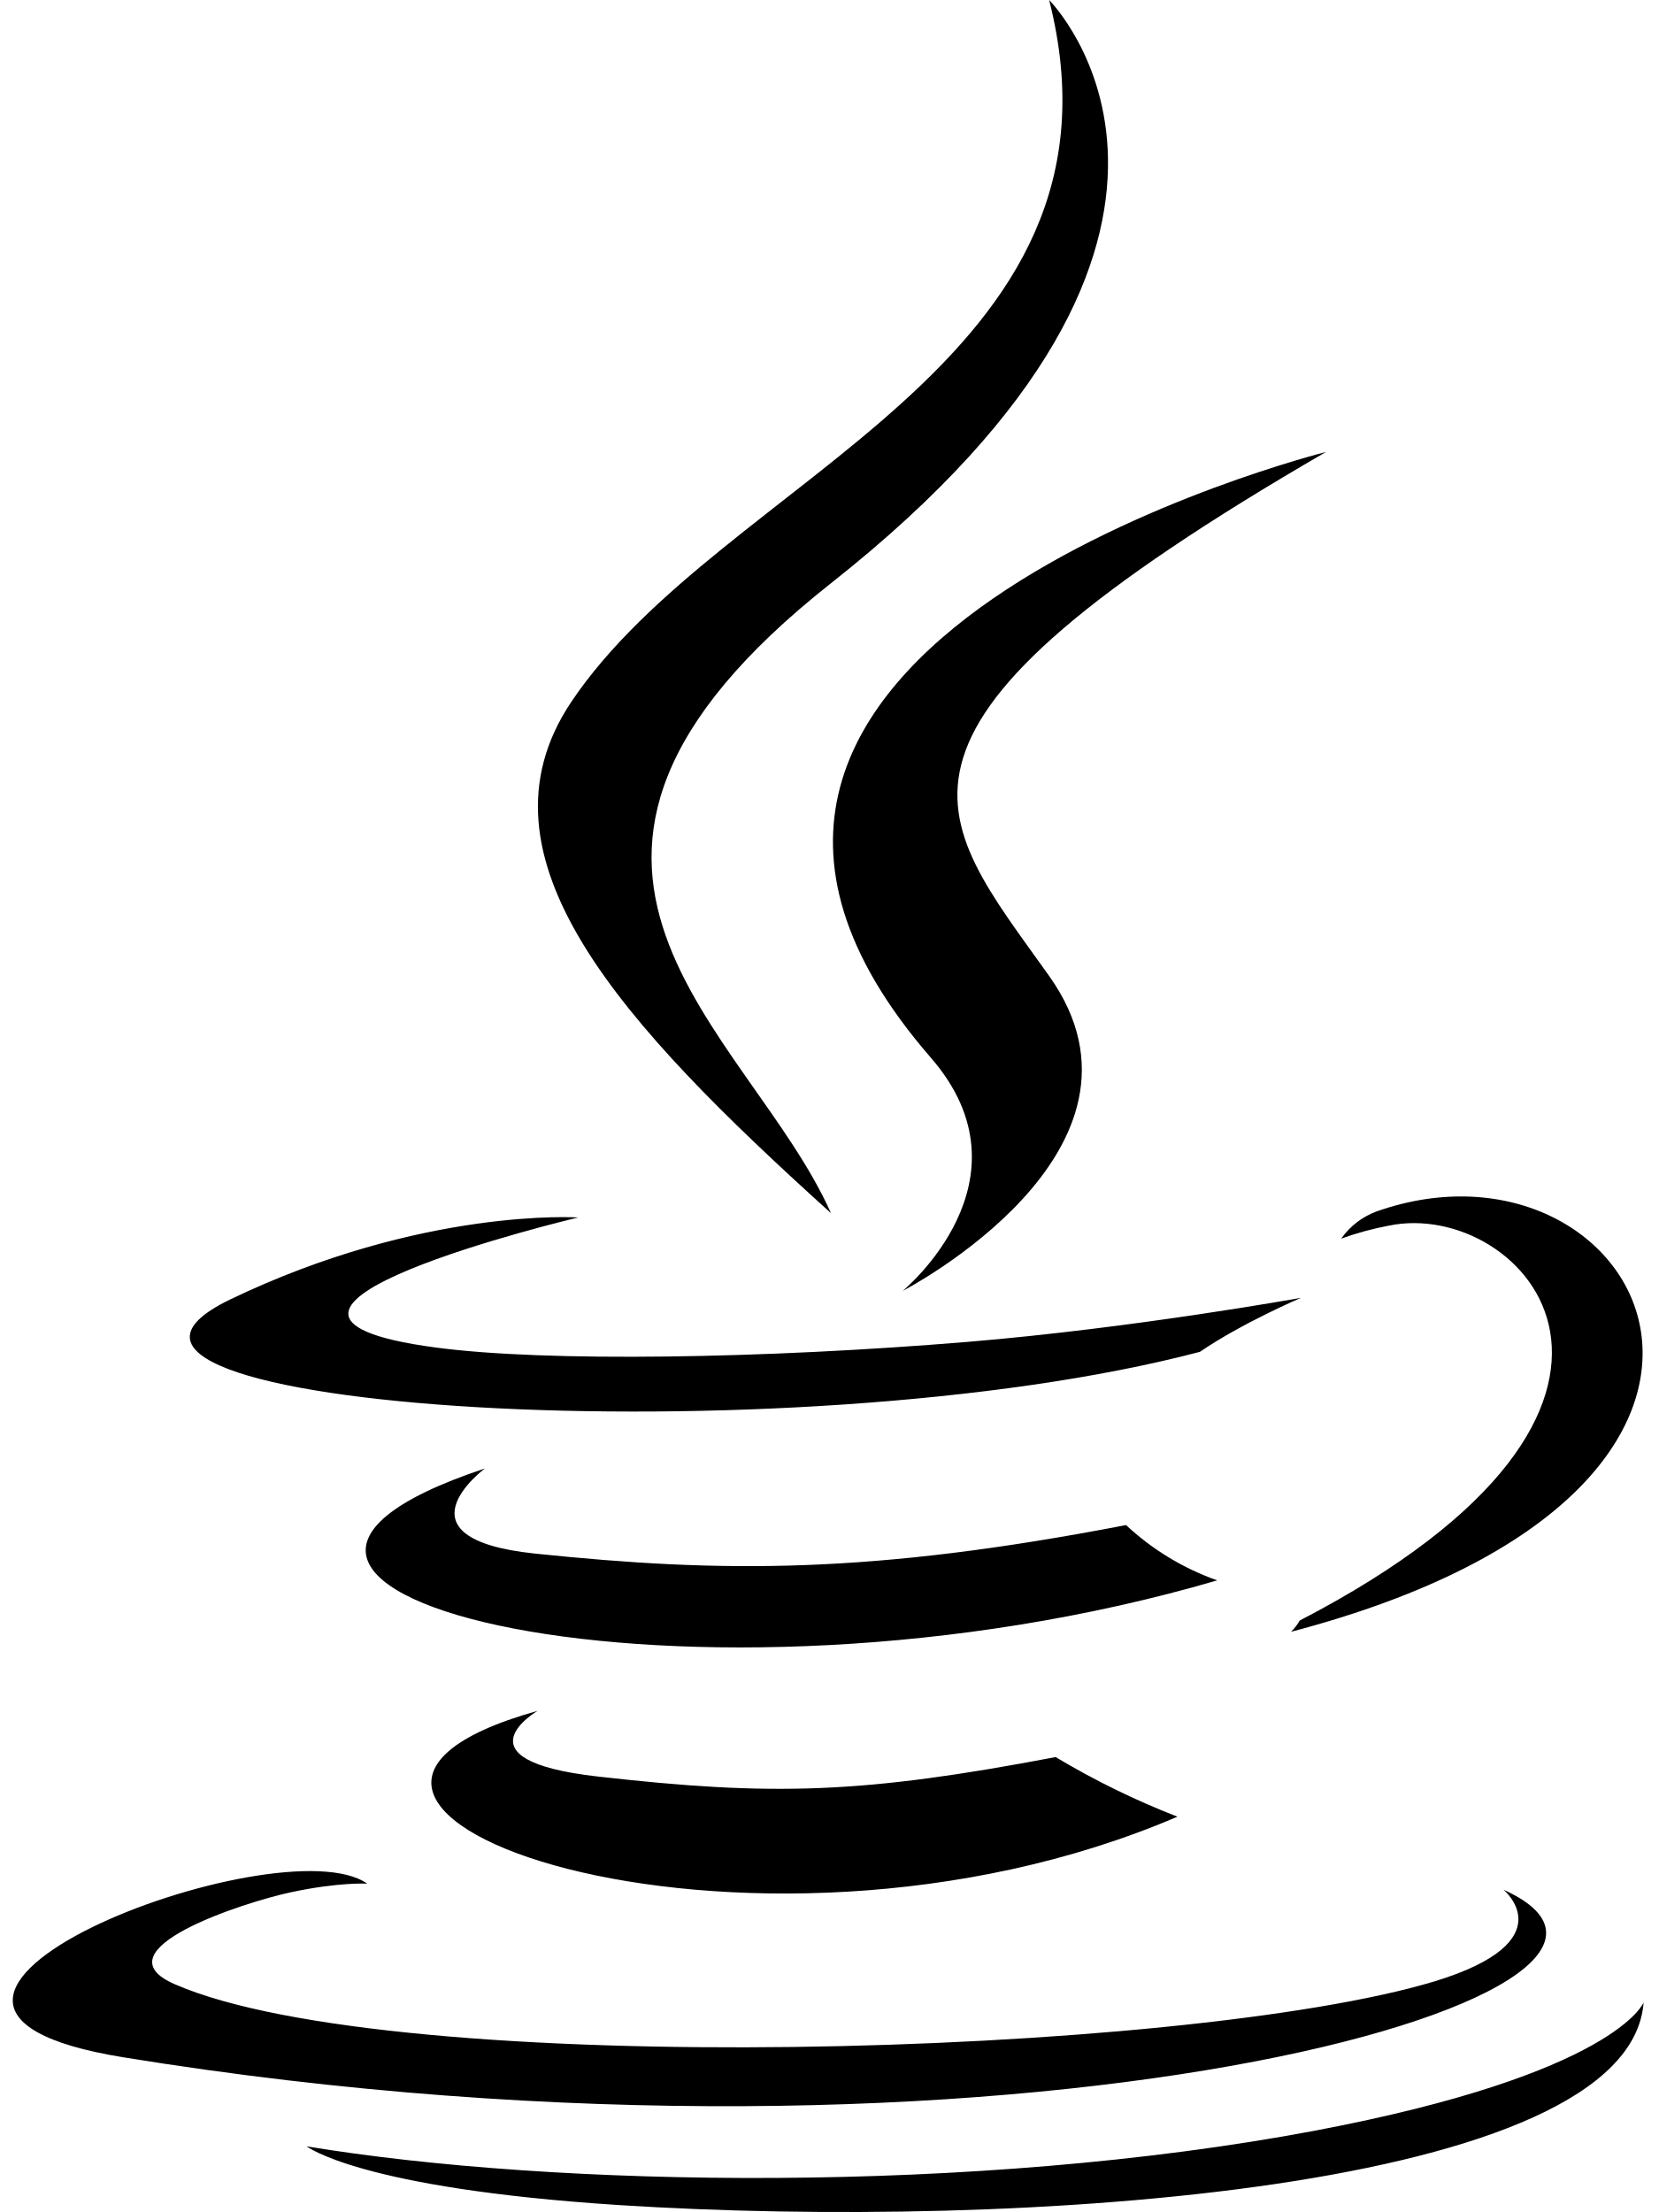
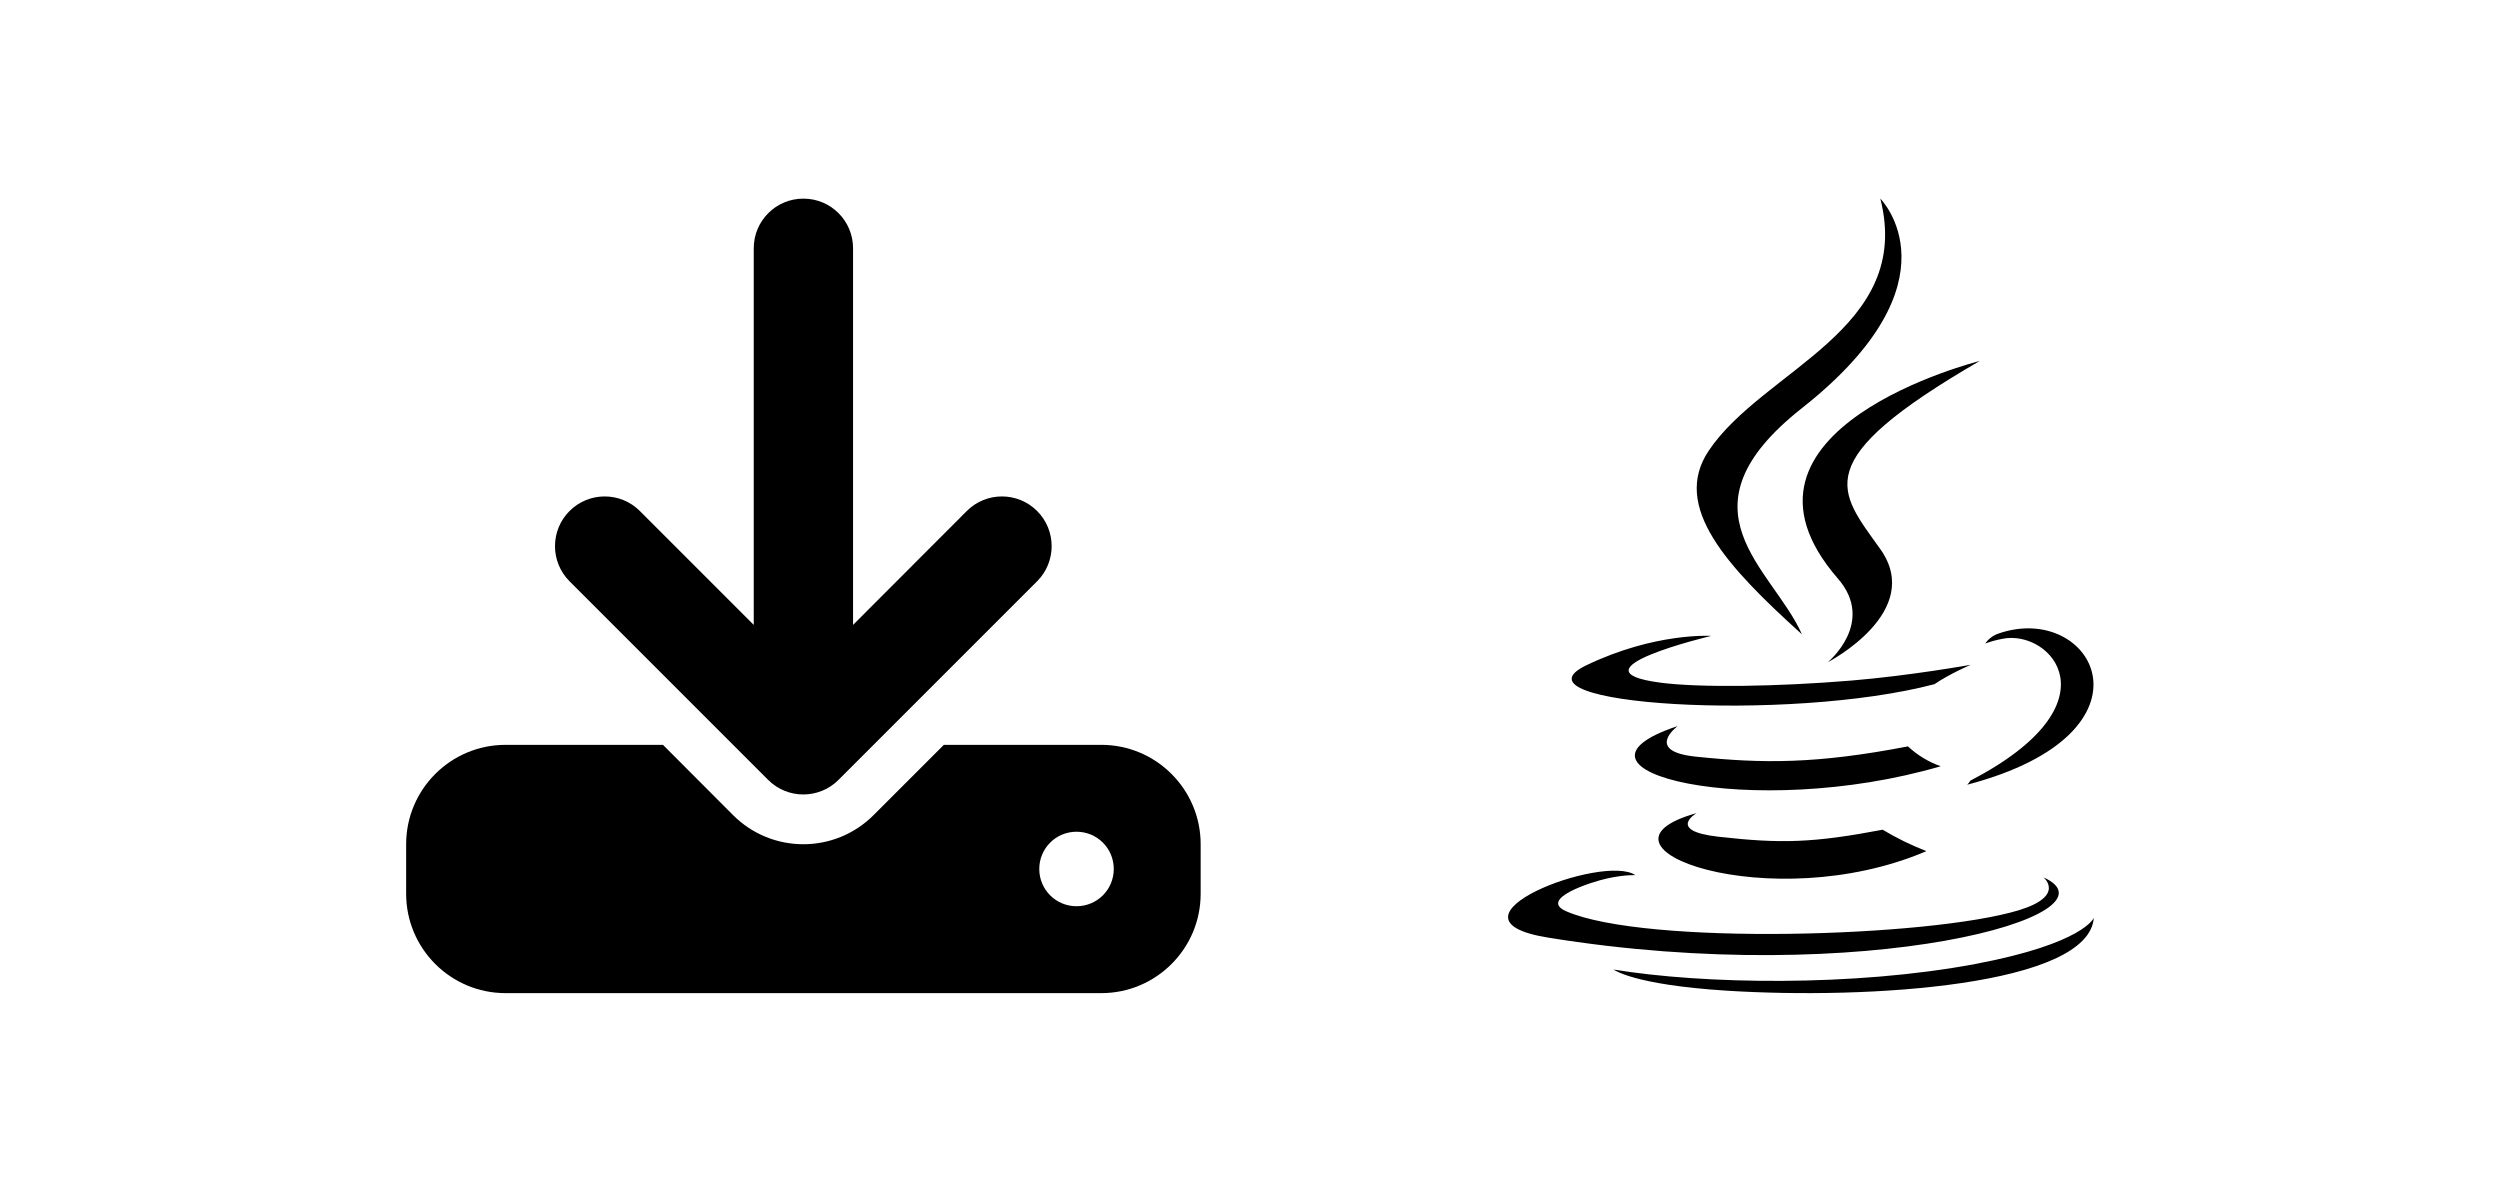
- <svg xmlns="http://www.w3.org/2000/svg" viewBox="0 0 384 512">
-   <path d="M277.74 312.9c9.8-6.7 23.4-12.5 23.4-12.5s-38.7 7-77.2 10.2c-47.1 3.9-97.7 4.7-123.1 1.3-60.1-8 33-30.1 33-30.1s-36.1-2.4-80.6 19c-52.5 25.4 130 37 224.5 12.1zm-85.4-32.1c-19-42.7-83.1-80.2 0-145.8C296 53.2 242.84 0 242.84 0c21.5 84.5-75.6 110.1-110.7 162.6-23.9 35.9 11.7 74.4 60.2 118.2zm114.6-176.2c.1 0-175.2 43.8-91.5 140.2 24.7 28.4-6.5 54-6.5 54s62.7-32.4 33.9-72.9c-26.9-37.8-47.5-56.6 64.1-121.3zm-6.1 270.5a12.19 12.19 0 0 1-2 2.6c128.3-33.7 81.1-118.9 19.8-97.3a17.33 17.33 0 0 0-8.2 6.3 70.45 70.45 0 0 1 11-3c31-6.5 75.5 41.5-20.6 91.4zM348 437.4s14.5 11.9-15.9 21.2c-57.9 17.5-240.8 22.8-291.6.7-18.3-7.9 16-19 26.8-21.3 11.2-2.4 17.7-2 17.7-2-20.3-14.3-131.3 28.1-56.4 40.2C232.84 509.4 401 461.3 348 437.4zM124.44 396c-78.7 22 47.9 67.4 148.1 24.5a185.89 185.89 0 0 1-28.2-13.8c-44.7 8.5-65.4 9.1-106 4.5-33.5-3.8-13.9-15.2-13.9-15.2zm179.8 97.2c-78.7 14.8-175.8 13.1-233.3 3.6 0-.1 11.8 9.7 72.4 13.6 92.2 5.9 233.8-3.3 237.1-46.9 0 0-6.4 16.5-76.2 29.7zM260.64 353c-59.2 11.4-93.5 11.1-136.8 6.6-33.5-3.5-11.6-19.7-11.6-19.7-86.8 28.8 48.2 61.4 169.5 25.9a60.37 60.37 0 0 1-21.1-12.8z" />
+ <svg xmlns="http://www.w3.org/2000/svg" viewBox="0 0 157.331 75" version="1.1" id="svg1" width="157.331" height="75">
+   <defs id="defs1" />
+   <path d="m 53.685,15.625 c 0,-1.729 -1.396,-3.125 -3.125,-3.125 -1.729,0 -3.125,1.396 -3.125,3.125 V 39.326 L 40.267,32.158 c -1.221,-1.221 -3.203,-1.221 -4.424,0 -1.221,1.221 -1.221,3.203 0,4.424 l 12.5,12.5 c 1.221,1.221 3.203,1.221 4.424,0 l 12.5,-12.5 c 1.221,-1.221 1.221,-3.203 0,-4.424 -1.221,-1.221 -3.203,-1.221 -4.424,0 l -7.158,7.168 z m -21.875,31.25 c -3.447,0 -6.25,2.803 -6.25,6.25 v 3.125 c 0,3.447 2.803,6.25 6.25,6.25 h 37.5 c 3.447,0 6.25,-2.803 6.25,-6.25 v -3.125 c 0,-3.447 -2.803,-6.25 -6.25,-6.25 h -9.912 l -4.424,4.424 c -2.441,2.441 -6.396,2.441 -8.838,0 L 41.722,46.875 Z m 35.938,10.156 c -1.299,0 -2.344,-1.045 -2.344,-2.344 0,-1.299 1.045,-2.344 2.344,-2.344 1.299,0 2.344,1.045 2.344,2.344 0,1.299 -1.045,2.344 -2.344,2.344 z" id="path16474" style="fill:#000000;fill-opacity:1;stroke-width:0.098" />
+   <path d="m 121.742,43.056 c 0.957,-0.654 2.285,-1.221 2.285,-1.221 0,0 -3.779,0.684 -7.539,0.996 -4.6,0.381 -9.541,0.459 -12.021,0.127 -5.869,-0.781 3.223,-2.939 3.223,-2.939 0,0 -3.525,-0.234 -7.871,1.855 -5.127,2.48 12.695,3.613 21.924,1.182 z m -8.34,-3.135 c -1.855,-4.17 -8.115,-7.832 0,-14.238 C 123.525,17.695 118.334,12.5 118.334,12.5 c 2.1,8.252 -7.383,10.752 -10.81,15.879 -2.334,3.506 1.143,7.266 5.879,11.543 z m 11.191,-17.207 c 0.01,0 -17.109,4.277 -8.935,13.691 2.412,2.773 -0.635,5.273 -0.635,5.273 0,0 6.123,-3.164 3.311,-7.119 -2.627,-3.691 -4.639,-5.527 6.26,-11.846 z m -0.596,26.416 a 1.19,1.19 0 0 1 -0.195,0.254 c 12.529,-3.291 7.92,-11.611 1.934,-9.502 a 1.692,1.692 0 0 0 -0.801,0.615 6.88,6.88 0 0 1 1.074,-0.293 c 3.027,-0.635 7.373,4.053 -2.012,8.926 z m 4.605,6.084 c 0,0 1.416,1.162 -1.553,2.07 -5.654,1.709 -23.515,2.227 -28.476,0.068 -1.787,-0.771 1.562,-1.855 2.617,-2.08 1.094,-0.234 1.728,-0.195 1.728,-0.195 -1.982,-1.396 -12.822,2.744 -5.508,3.926 19.945,3.242 36.367,-1.455 31.191,-3.789 z m -21.832,-4.043 c -7.685,2.148 4.678,6.582 14.463,2.393 a 18.153,18.153 0 0 1 -2.754,-1.348 c -4.365,0.83 -6.387,0.889 -10.351,0.439 -3.271,-0.371 -1.357,-1.484 -1.357,-1.484 z m 17.558,9.492 c -7.685,1.445 -17.168,1.279 -22.783,0.352 0,-0.01 1.152,0.947 7.07,1.328 9.004,0.576 22.832,-0.322 23.154,-4.58 0,0 -0.625,1.611 -7.441,2.9 z M 120.072,46.972 c -5.781,1.113 -9.131,1.084 -13.359,0.645 -3.271,-0.342 -1.133,-1.924 -1.133,-1.924 -8.476,2.812 4.707,5.996 16.553,2.529 a 5.895,5.895 0 0 1 -2.061,-1.25 z" id="path5936" style="fill:#000000;fill-opacity:1;stroke-width:0.098" />
</svg>
